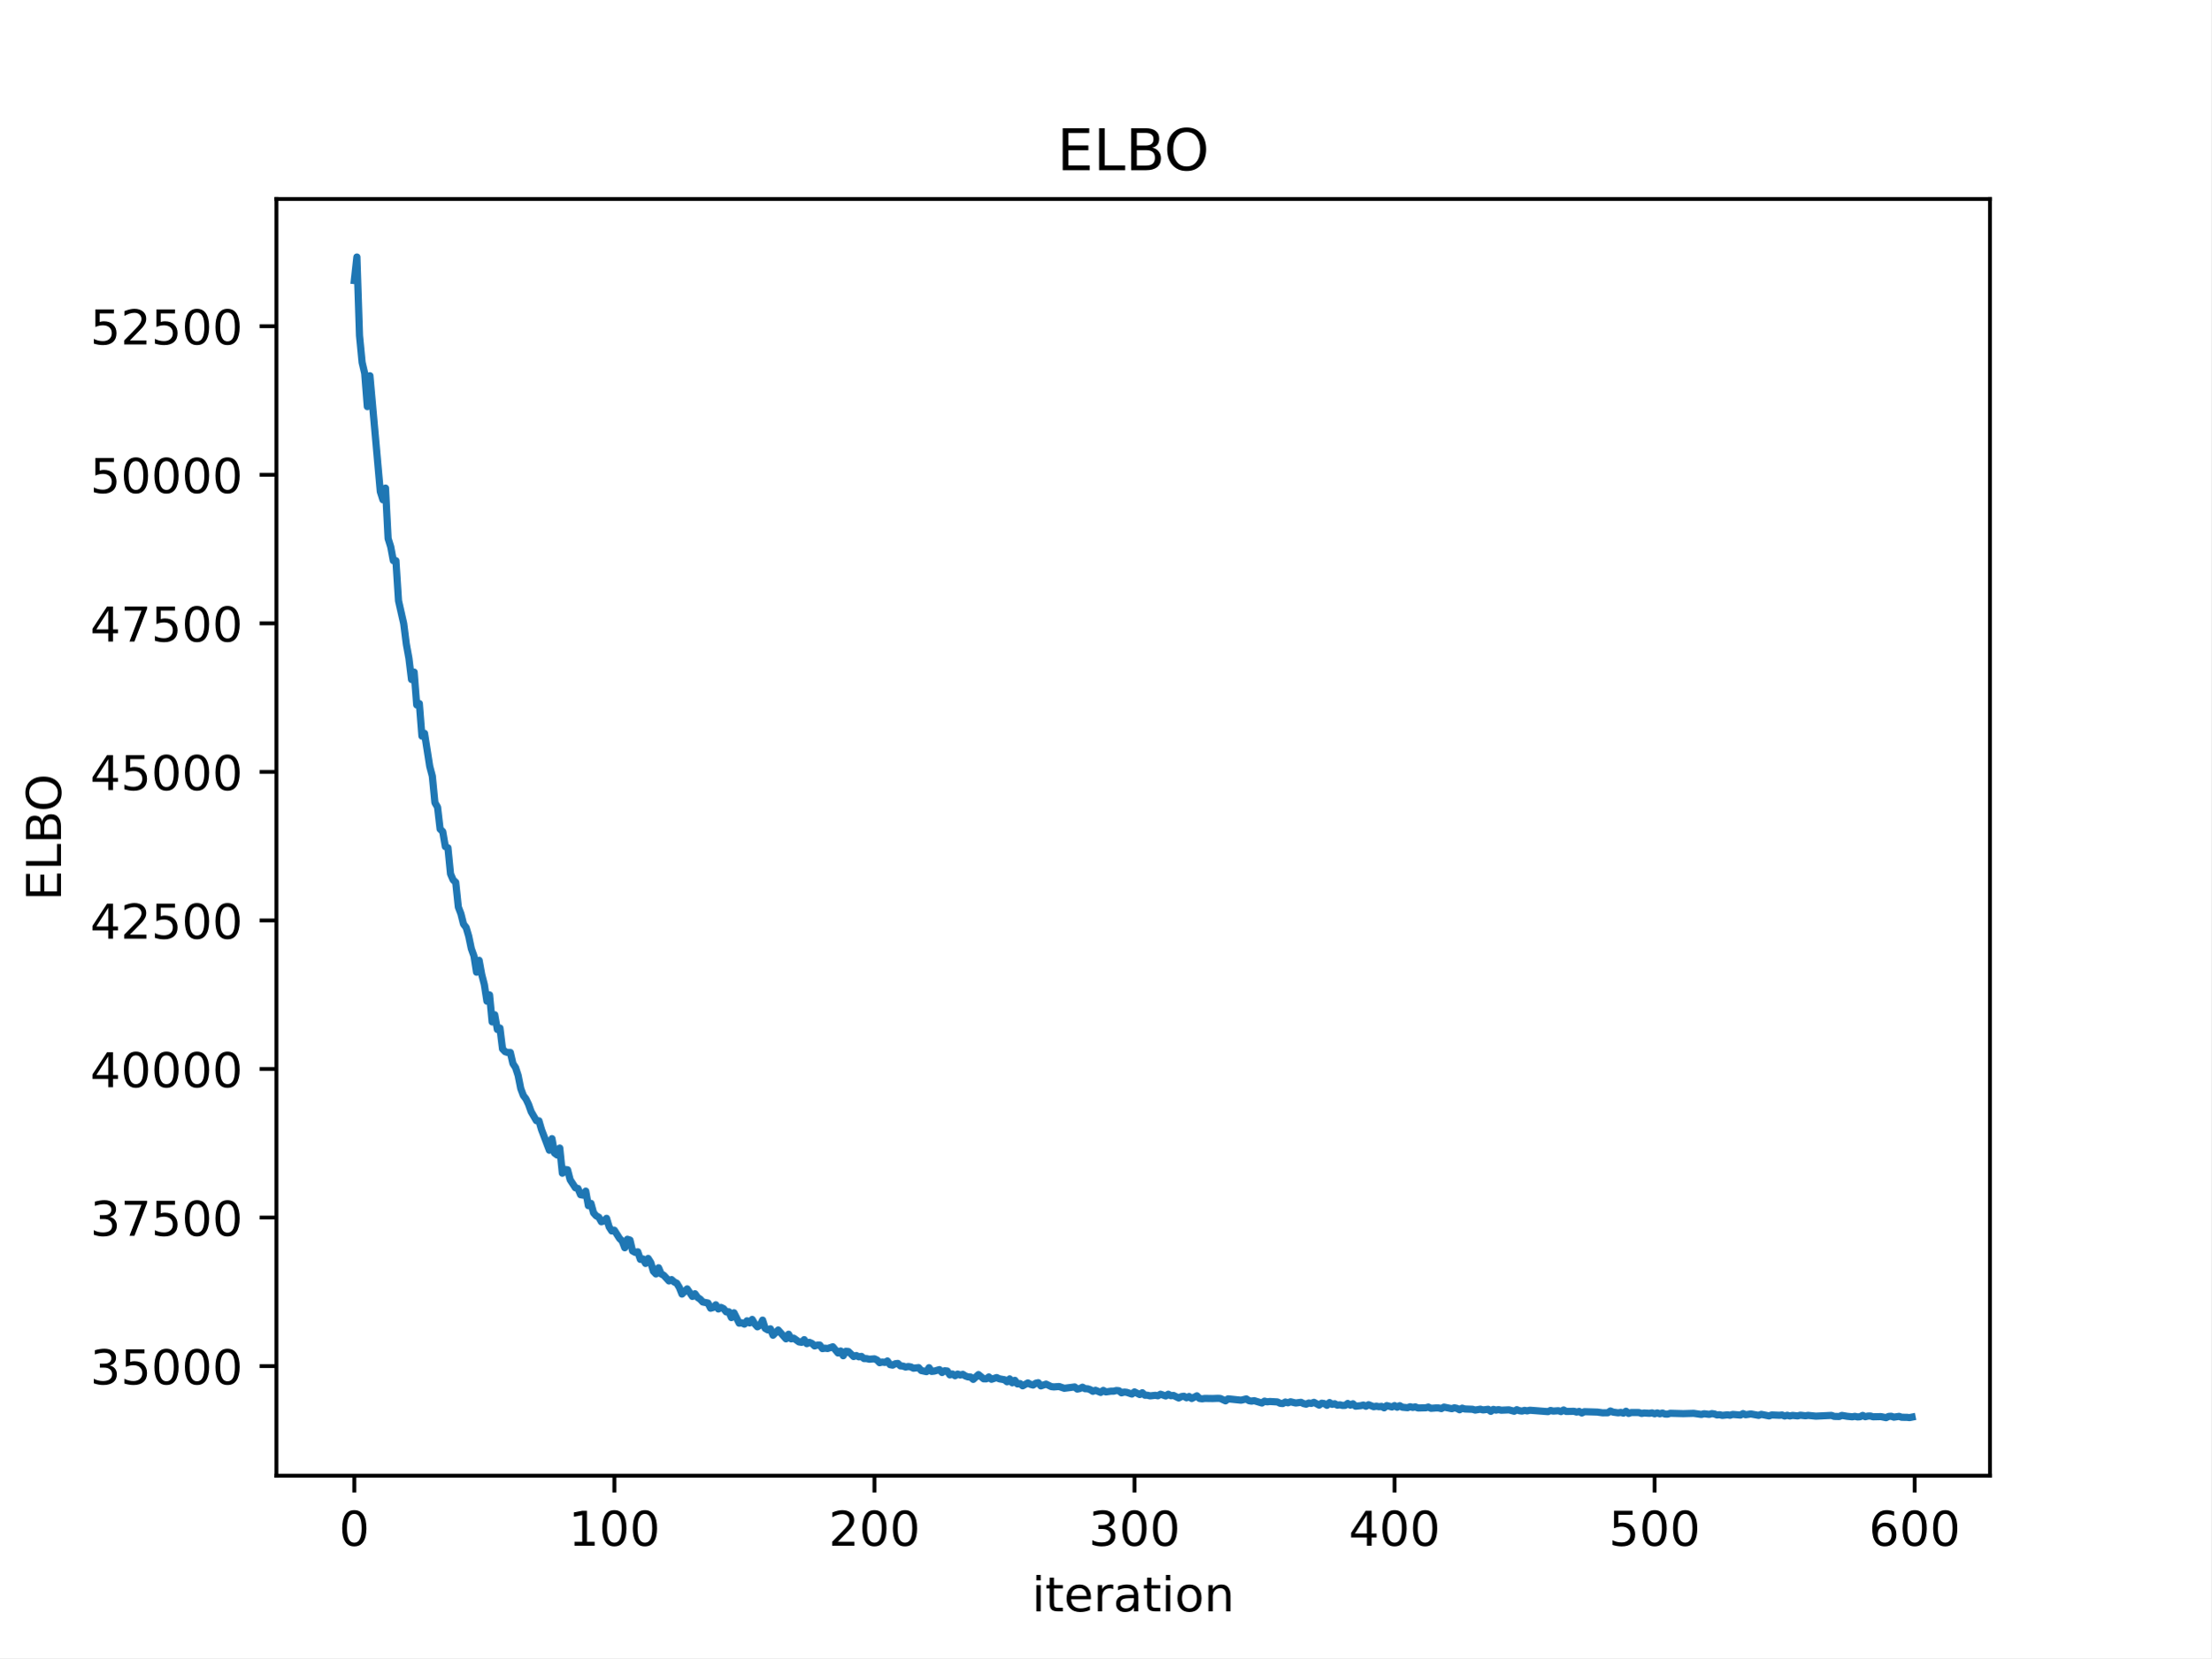
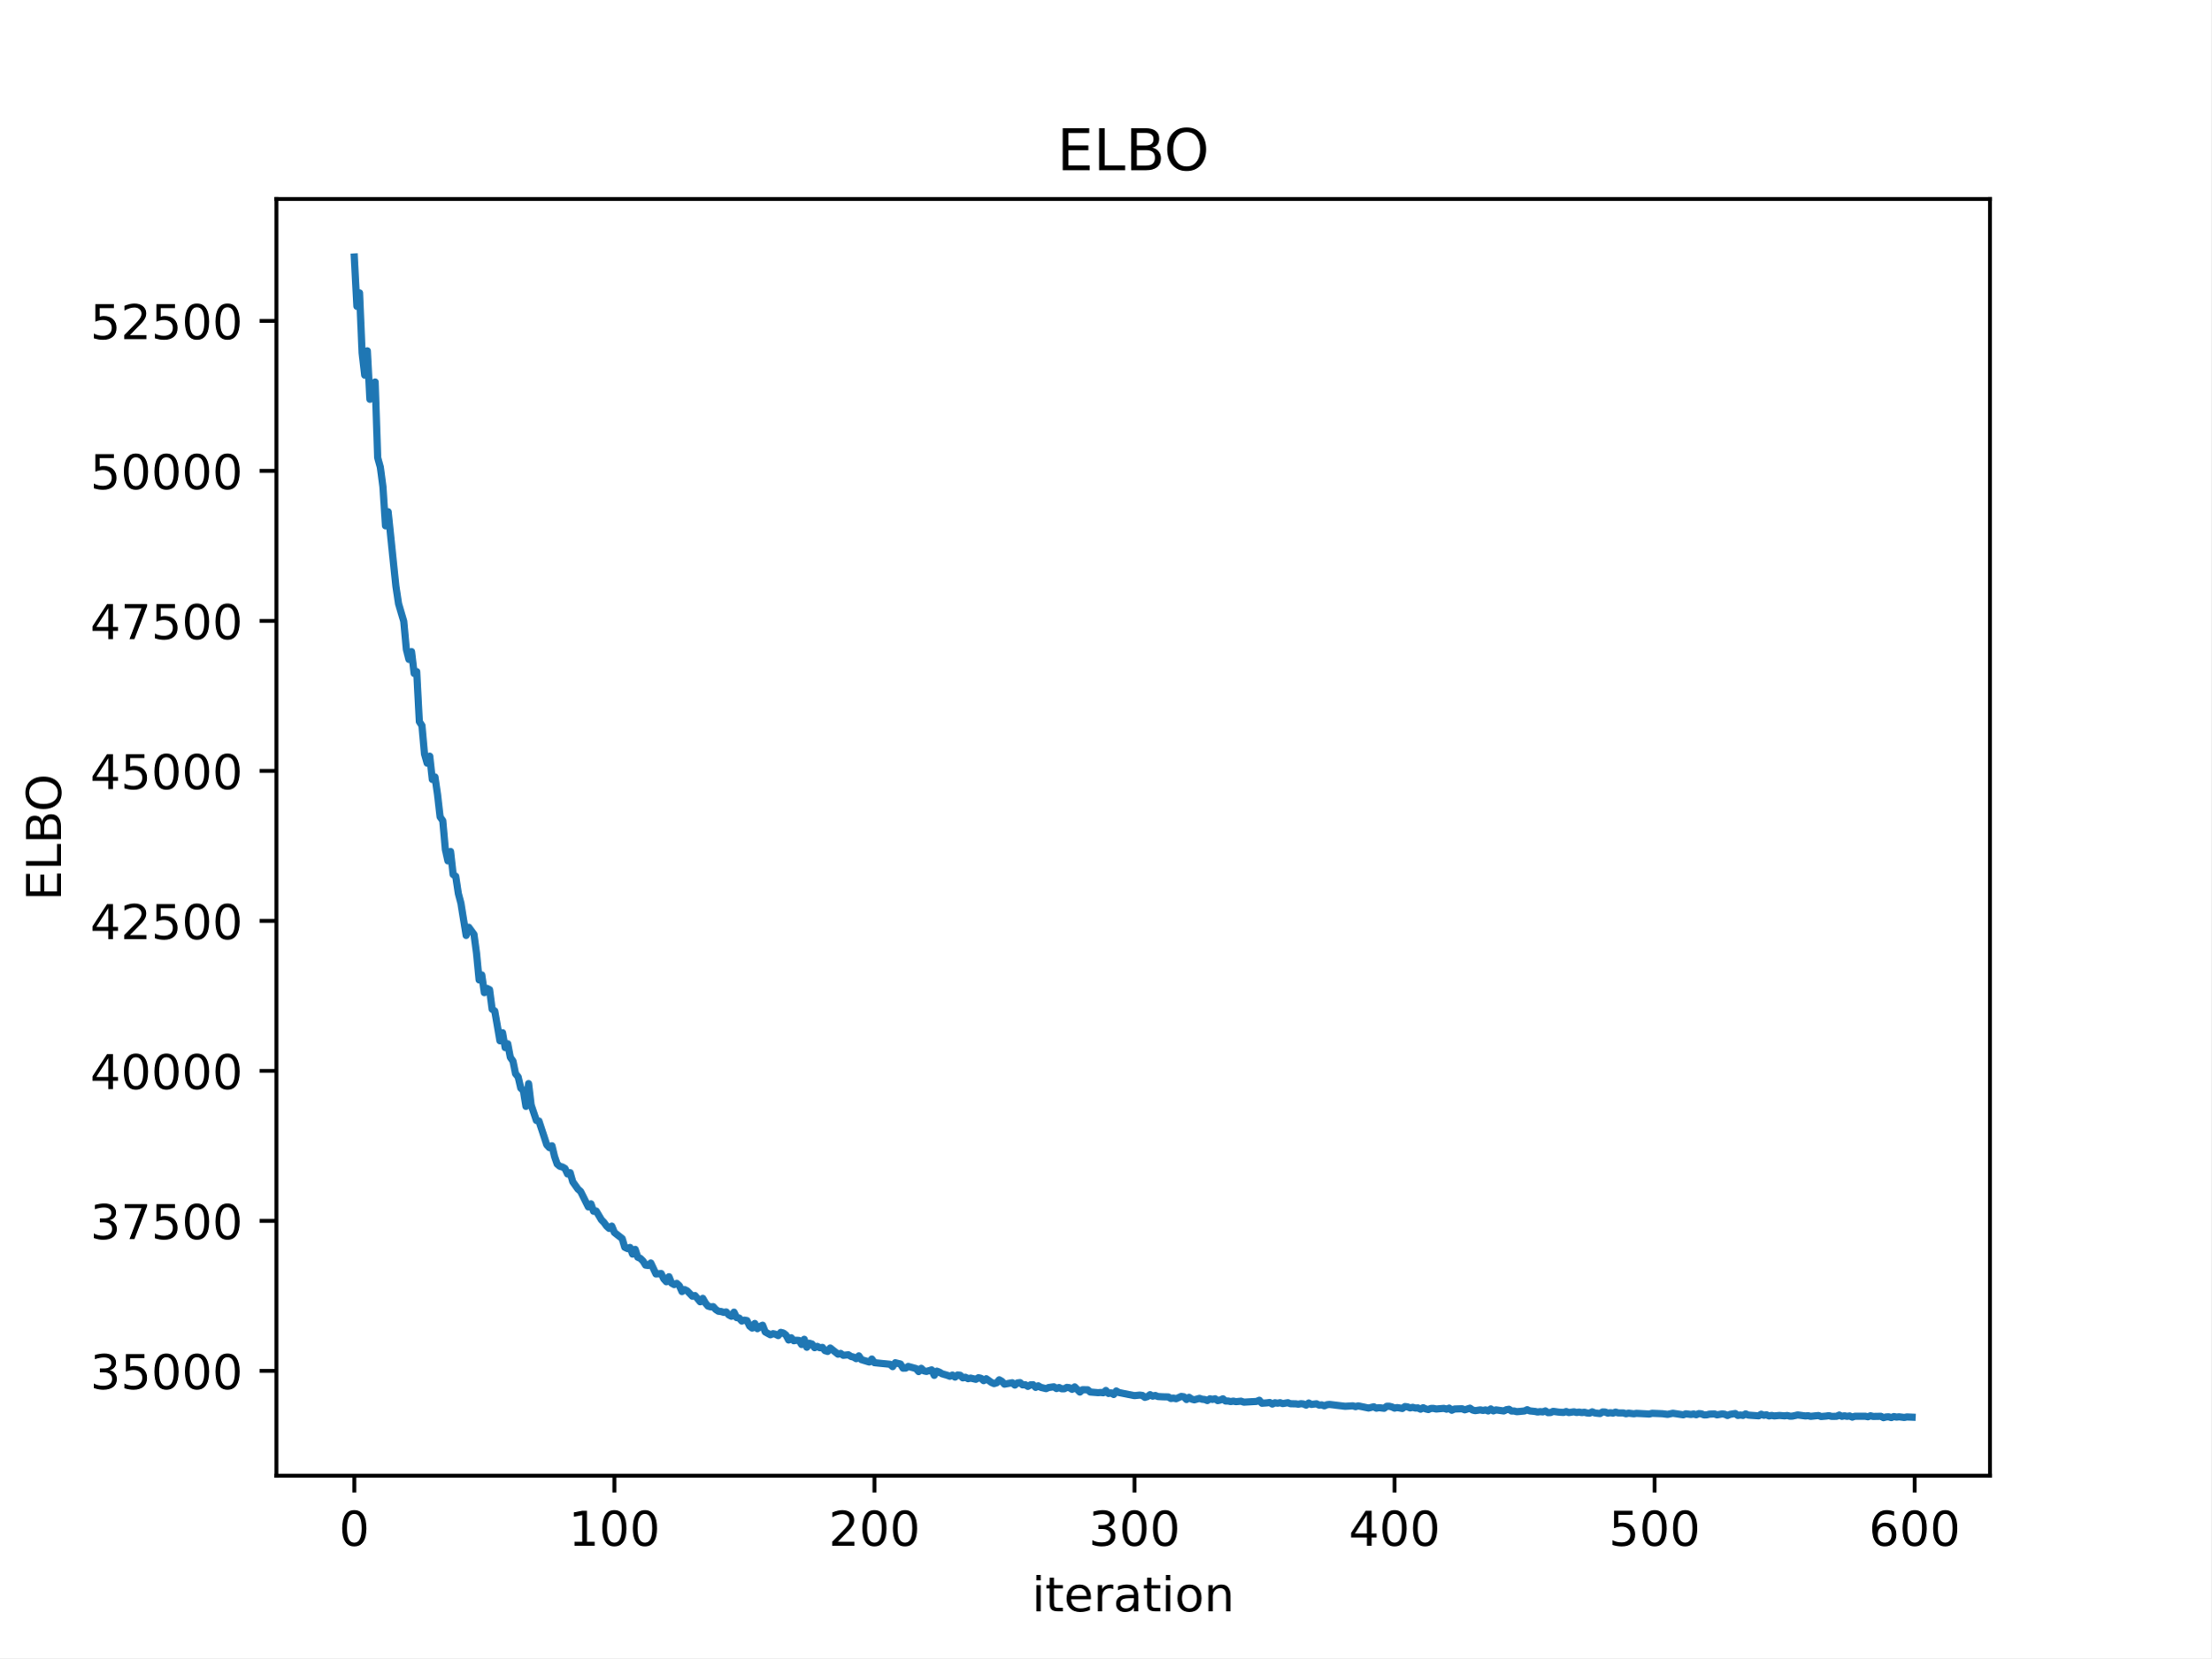
<svg xmlns="http://www.w3.org/2000/svg" xmlns:xlink="http://www.w3.org/1999/xlink" width="460.8pt" height="345.6pt" viewBox="0 0 460.8 345.6" version="1.1">
  <defs>
    <style type="text/css">*{stroke-linejoin: round; stroke-linecap: butt}</style>
  </defs>
  <g id="figure_1">
    <g id="patch_1">
      <path d="M 0 345.6  L 460.8 345.6  L 460.8 0  L 0 0  z " style="fill: #ffffff" />
    </g>
    <g id="axes_1">
      <g id="patch_2">
        <path d="M 57.6 307.584  L 414.72 307.584  L 414.72 41.472  L 57.6 41.472  z " style="fill: #ffffff" />
      </g>
      <g id="matplotlib.axis_1">
        <g id="xtick_1">
          <g id="line2d_1">
            <defs>
-               <path id="me7c5c4a282" d="M 0 0  L 0 3.5  " style="stroke: #000000; stroke-width: 0.8" />
+               <path id="m3fbd0f9154" d="M 0 0  L 0 3.5  " style="stroke: #000000; stroke-width: 0.8" />
            </defs>
            <g>
-               <use xlink:href="#me7c5c4a282" x="73.833" y="307.584" style="stroke: #000000; stroke-width: 0.8" />
+               <use xlink:href="#m3fbd0f9154" x="73.833" y="307.584" style="stroke: #000000; stroke-width: 0.8" />
            </g>
          </g>
          <g id="text_1">
            <g transform="translate(70.65148 322.1824) scale(0.1 -0.1)">
              <defs>
                <path id="DejaVuSans-30" d="M 2034 4250  Q 1547 4250 1301 3770  Q 1056 3291 1056 2328  Q 1056 1369 1301 889  Q 1547 409 2034 409  Q 2525 409 2770 889  Q 3016 1369 3016 2328  Q 3016 3291 2770 3770  Q 2525 4250 2034 4250  z M 2034 4750  Q 2819 4750 3233 4129  Q 3647 3509 3647 2328  Q 3647 1150 3233 529  Q 2819 -91 2034 -91  Q 1250 -91 836 529  Q 422 1150 422 2328  Q 422 3509 836 4129  Q 1250 4750 2034 4750  z " transform="scale(0.015625)" />
              </defs>
              <use xlink:href="#DejaVuSans-30" />
            </g>
          </g>
        </g>
        <g id="xtick_2">
          <g id="line2d_2">
            <g>
-               <use xlink:href="#me7c5c4a282" x="128.032" y="307.584" style="stroke: #000000; stroke-width: 0.8" />
+               <use xlink:href="#m3fbd0f9154" x="128.032" y="307.584" style="stroke: #000000; stroke-width: 0.8" />
            </g>
          </g>
          <g id="text_2">
            <g transform="translate(118.4884 322.1824) scale(0.1 -0.1)">
              <defs>
                <path id="DejaVuSans-31" d="M 794 531  L 1825 531  L 1825 4091  L 703 3866  L 703 4441  L 1819 4666  L 2450 4666  L 2450 531  L 3481 531  L 3481 0  L 794 0  L 794 531  z " transform="scale(0.015625)" />
              </defs>
              <use xlink:href="#DejaVuSans-31" />
              <use xlink:href="#DejaVuSans-30" transform="translate(63.62305 0)" />
              <use xlink:href="#DejaVuSans-30" transform="translate(127.2461 0)" />
            </g>
          </g>
        </g>
        <g id="xtick_3">
          <g id="line2d_3">
            <g>
-               <use xlink:href="#me7c5c4a282" x="182.232" y="307.584" style="stroke: #000000; stroke-width: 0.8" />
+               <use xlink:href="#m3fbd0f9154" x="182.232" y="307.584" style="stroke: #000000; stroke-width: 0.8" />
            </g>
          </g>
          <g id="text_3">
            <g transform="translate(172.6878 322.1824) scale(0.1 -0.1)">
              <defs>
                <path id="DejaVuSans-32" d="M 1228 531  L 3431 531  L 3431 0  L 469 0  L 469 531  Q 828 903 1448 1529  Q 2069 2156 2228 2338  Q 2531 2678 2651 2914  Q 2772 3150 2772 3378  Q 2772 3750 2511 3984  Q 2250 4219 1831 4219  Q 1534 4219 1204 4116  Q 875 4013 500 3803  L 500 4441  Q 881 4594 1212 4672  Q 1544 4750 1819 4750  Q 2544 4750 2975 4387  Q 3406 4025 3406 3419  Q 3406 3131 3298 2873  Q 3191 2616 2906 2266  Q 2828 2175 2409 1742  Q 1991 1309 1228 531  z " transform="scale(0.015625)" />
              </defs>
              <use xlink:href="#DejaVuSans-32" />
              <use xlink:href="#DejaVuSans-30" transform="translate(63.62305 0)" />
              <use xlink:href="#DejaVuSans-30" transform="translate(127.2461 0)" />
            </g>
          </g>
        </g>
        <g id="xtick_4">
          <g id="line2d_4">
            <g>
-               <use xlink:href="#me7c5c4a282" x="236.431" y="307.584" style="stroke: #000000; stroke-width: 0.8" />
+               <use xlink:href="#m3fbd0f9154" x="236.431" y="307.584" style="stroke: #000000; stroke-width: 0.8" />
            </g>
          </g>
          <g id="text_4">
            <g transform="translate(226.8872 322.1824) scale(0.1 -0.1)">
              <defs>
                <path id="DejaVuSans-33" d="M 2597 2516  Q 3050 2419 3304 2112  Q 3559 1806 3559 1356  Q 3559 666 3084 287  Q 2609 -91 1734 -91  Q 1441 -91 1130 -33  Q 819 25 488 141  L 488 750  Q 750 597 1062 519  Q 1375 441 1716 441  Q 2309 441 2620 675  Q 2931 909 2931 1356  Q 2931 1769 2642 2001  Q 2353 2234 1838 2234  L 1294 2234  L 1294 2753  L 1863 2753  Q 2328 2753 2575 2939  Q 2822 3125 2822 3475  Q 2822 3834 2567 4026  Q 2313 4219 1838 4219  Q 1578 4219 1281 4162  Q 984 4106 628 3988  L 628 4550  Q 988 4650 1302 4700  Q 1616 4750 1894 4750  Q 2613 4750 3031 4423  Q 3450 4097 3450 3541  Q 3450 3153 3228 2886  Q 3006 2619 2597 2516  z " transform="scale(0.015625)" />
              </defs>
              <use xlink:href="#DejaVuSans-33" />
              <use xlink:href="#DejaVuSans-30" transform="translate(63.62305 0)" />
              <use xlink:href="#DejaVuSans-30" transform="translate(127.2461 0)" />
            </g>
          </g>
        </g>
        <g id="xtick_5">
          <g id="line2d_5">
            <g>
-               <use xlink:href="#me7c5c4a282" x="290.63" y="307.584" style="stroke: #000000; stroke-width: 0.8" />
+               <use xlink:href="#m3fbd0f9154" x="290.63" y="307.584" style="stroke: #000000; stroke-width: 0.8" />
            </g>
          </g>
          <g id="text_5">
            <g transform="translate(281.0867 322.1824) scale(0.1 -0.1)">
              <defs>
                <path id="DejaVuSans-34" d="M 2419 4116  L 825 1625  L 2419 1625  L 2419 4116  z M 2253 4666  L 3047 4666  L 3047 1625  L 3713 1625  L 3713 1100  L 3047 1100  L 3047 0  L 2419 0  L 2419 1100  L 313 1100  L 313 1709  L 2253 4666  z " transform="scale(0.015625)" />
              </defs>
              <use xlink:href="#DejaVuSans-34" />
              <use xlink:href="#DejaVuSans-30" transform="translate(63.62305 0)" />
              <use xlink:href="#DejaVuSans-30" transform="translate(127.2461 0)" />
            </g>
          </g>
        </g>
        <g id="xtick_6">
          <g id="line2d_6">
            <g>
-               <use xlink:href="#me7c5c4a282" x="344.83" y="307.584" style="stroke: #000000; stroke-width: 0.8" />
+               <use xlink:href="#m3fbd0f9154" x="344.83" y="307.584" style="stroke: #000000; stroke-width: 0.8" />
            </g>
          </g>
          <g id="text_6">
            <g transform="translate(335.2861 322.1824) scale(0.1 -0.1)">
              <defs>
                <path id="DejaVuSans-35" d="M 691 4666  L 3169 4666  L 3169 4134  L 1269 4134  L 1269 2991  Q 1406 3038 1543 3061  Q 1681 3084 1819 3084  Q 2600 3084 3056 2656  Q 3513 2228 3513 1497  Q 3513 744 3044 326  Q 2575 -91 1722 -91  Q 1428 -91 1123 -41  Q 819 9 494 109  L 494 744  Q 775 591 1075 516  Q 1375 441 1709 441  Q 2250 441 2565 725  Q 2881 1009 2881 1497  Q 2881 1984 2565 2268  Q 2250 2553 1709 2553  Q 1456 2553 1204 2497  Q 953 2441 691 2322  L 691 4666  z " transform="scale(0.015625)" />
              </defs>
              <use xlink:href="#DejaVuSans-35" />
              <use xlink:href="#DejaVuSans-30" transform="translate(63.62305 0)" />
              <use xlink:href="#DejaVuSans-30" transform="translate(127.2461 0)" />
            </g>
          </g>
        </g>
        <g id="xtick_7">
          <g id="line2d_7">
            <g>
-               <use xlink:href="#me7c5c4a282" x="399.029" y="307.584" style="stroke: #000000; stroke-width: 0.8" />
+               <use xlink:href="#m3fbd0f9154" x="399.029" y="307.584" style="stroke: #000000; stroke-width: 0.8" />
            </g>
          </g>
          <g id="text_7">
            <g transform="translate(389.4855 322.1824) scale(0.1 -0.1)">
              <defs>
                <path id="DejaVuSans-36" d="M 2113 2584  Q 1688 2584 1439 2293  Q 1191 2003 1191 1497  Q 1191 994 1439 701  Q 1688 409 2113 409  Q 2538 409 2786 701  Q 3034 994 3034 1497  Q 3034 2003 2786 2293  Q 2538 2584 2113 2584  z M 3366 4563  L 3366 3988  Q 3128 4100 2886 4159  Q 2644 4219 2406 4219  Q 1781 4219 1451 3797  Q 1122 3375 1075 2522  Q 1259 2794 1537 2939  Q 1816 3084 2150 3084  Q 2853 3084 3261 2657  Q 3669 2231 3669 1497  Q 3669 778 3244 343  Q 2819 -91 2113 -91  Q 1303 -91 875 529  Q 447 1150 447 2328  Q 447 3434 972 4092  Q 1497 4750 2381 4750  Q 2619 4750 2861 4703  Q 3103 4656 3366 4563  z " transform="scale(0.015625)" />
              </defs>
              <use xlink:href="#DejaVuSans-36" />
              <use xlink:href="#DejaVuSans-30" transform="translate(63.62305 0)" />
              <use xlink:href="#DejaVuSans-30" transform="translate(127.2461 0)" />
            </g>
          </g>
        </g>
        <g id="text_8">
          <g transform="translate(215.0373 335.8606) scale(0.1 -0.1)">
            <defs>
              <path id="DejaVuSans-69" d="M 603 3500  L 1178 3500  L 1178 0  L 603 0  L 603 3500  z M 603 4863  L 1178 4863  L 1178 4134  L 603 4134  L 603 4863  z " transform="scale(0.015625)" />
              <path id="DejaVuSans-74" d="M 1172 4494  L 1172 3500  L 2356 3500  L 2356 3053  L 1172 3053  L 1172 1153  Q 1172 725 1289 603  Q 1406 481 1766 481  L 2356 481  L 2356 0  L 1766 0  Q 1100 0 847 248  Q 594 497 594 1153  L 594 3053  L 172 3053  L 172 3500  L 594 3500  L 594 4494  L 1172 4494  z " transform="scale(0.015625)" />
              <path id="DejaVuSans-65" d="M 3597 1894  L 3597 1613  L 953 1613  Q 991 1019 1311 708  Q 1631 397 2203 397  Q 2534 397 2845 478  Q 3156 559 3463 722  L 3463 178  Q 3153 47 2828 -22  Q 2503 -91 2169 -91  Q 1331 -91 842 396  Q 353 884 353 1716  Q 353 2575 817 3079  Q 1281 3584 2069 3584  Q 2775 3584 3186 3129  Q 3597 2675 3597 1894  z M 3022 2063  Q 3016 2534 2758 2815  Q 2500 3097 2075 3097  Q 1594 3097 1305 2825  Q 1016 2553 972 2059  L 3022 2063  z " transform="scale(0.015625)" />
              <path id="DejaVuSans-72" d="M 2631 2963  Q 2534 3019 2420 3045  Q 2306 3072 2169 3072  Q 1681 3072 1420 2755  Q 1159 2438 1159 1844  L 1159 0  L 581 0  L 581 3500  L 1159 3500  L 1159 2956  Q 1341 3275 1631 3429  Q 1922 3584 2338 3584  Q 2397 3584 2469 3576  Q 2541 3569 2628 3553  L 2631 2963  z " transform="scale(0.015625)" />
              <path id="DejaVuSans-61" d="M 2194 1759  Q 1497 1759 1228 1600  Q 959 1441 959 1056  Q 959 750 1161 570  Q 1363 391 1709 391  Q 2188 391 2477 730  Q 2766 1069 2766 1631  L 2766 1759  L 2194 1759  z M 3341 1997  L 3341 0  L 2766 0  L 2766 531  Q 2569 213 2275 61  Q 1981 -91 1556 -91  Q 1019 -91 701 211  Q 384 513 384 1019  Q 384 1609 779 1909  Q 1175 2209 1959 2209  L 2766 2209  L 2766 2266  Q 2766 2663 2505 2880  Q 2244 3097 1772 3097  Q 1472 3097 1187 3025  Q 903 2953 641 2809  L 641 3341  Q 956 3463 1253 3523  Q 1550 3584 1831 3584  Q 2591 3584 2966 3190  Q 3341 2797 3341 1997  z " transform="scale(0.015625)" />
              <path id="DejaVuSans-6f" d="M 1959 3097  Q 1497 3097 1228 2736  Q 959 2375 959 1747  Q 959 1119 1226 758  Q 1494 397 1959 397  Q 2419 397 2687 759  Q 2956 1122 2956 1747  Q 2956 2369 2687 2733  Q 2419 3097 1959 3097  z M 1959 3584  Q 2709 3584 3137 3096  Q 3566 2609 3566 1747  Q 3566 888 3137 398  Q 2709 -91 1959 -91  Q 1206 -91 779 398  Q 353 888 353 1747  Q 353 2609 779 3096  Q 1206 3584 1959 3584  z " transform="scale(0.015625)" />
              <path id="DejaVuSans-6e" d="M 3513 2113  L 3513 0  L 2938 0  L 2938 2094  Q 2938 2591 2744 2837  Q 2550 3084 2163 3084  Q 1697 3084 1428 2787  Q 1159 2491 1159 1978  L 1159 0  L 581 0  L 581 3500  L 1159 3500  L 1159 2956  Q 1366 3272 1645 3428  Q 1925 3584 2291 3584  Q 2894 3584 3203 3211  Q 3513 2838 3513 2113  z " transform="scale(0.015625)" />
            </defs>
            <use xlink:href="#DejaVuSans-69" />
            <use xlink:href="#DejaVuSans-74" transform="translate(27.7832 0)" />
            <use xlink:href="#DejaVuSans-65" transform="translate(66.99219 0)" />
            <use xlink:href="#DejaVuSans-72" transform="translate(128.5156 0)" />
            <use xlink:href="#DejaVuSans-61" transform="translate(169.6289 0)" />
            <use xlink:href="#DejaVuSans-74" transform="translate(230.9082 0)" />
            <use xlink:href="#DejaVuSans-69" transform="translate(270.1172 0)" />
            <use xlink:href="#DejaVuSans-6f" transform="translate(297.9004 0)" />
            <use xlink:href="#DejaVuSans-6e" transform="translate(359.082 0)" />
          </g>
        </g>
      </g>
      <g id="matplotlib.axis_2">
        <g id="ytick_1">
          <g id="line2d_8">
            <defs>
-               <path id="m72bf619b6d" d="M 0 0  L -3.5 0  " style="stroke: #000000; stroke-width: 0.8" />
+               <path id="m3cdd14361b" d="M 0 0  L -3.5 0  " style="stroke: #000000; stroke-width: 0.8" />
            </defs>
            <g>
-               <use xlink:href="#m72bf619b6d" x="57.6" y="284.745" style="stroke: #000000; stroke-width: 0.8" />
+               <use xlink:href="#m3cdd14361b" x="57.6" y="285.736" style="stroke: #000000; stroke-width: 0.8" />
            </g>
          </g>
          <g id="text_9">
-             <g transform="translate(18.7875 288.5444) scale(0.1 -0.1)">
+             <g transform="translate(18.7875 289.5356) scale(0.1 -0.1)">
              <use xlink:href="#DejaVuSans-33" />
              <use xlink:href="#DejaVuSans-35" transform="translate(63.62305 0)" />
              <use xlink:href="#DejaVuSans-30" transform="translate(127.2461 0)" />
              <use xlink:href="#DejaVuSans-30" transform="translate(190.8691 0)" />
              <use xlink:href="#DejaVuSans-30" transform="translate(254.4922 0)" />
            </g>
          </g>
        </g>
        <g id="ytick_2">
          <g id="line2d_9">
            <g>
-               <use xlink:href="#m72bf619b6d" x="57.6" y="253.779" style="stroke: #000000; stroke-width: 0.8" />
+               <use xlink:href="#m3cdd14361b" x="57.6" y="254.471" style="stroke: #000000; stroke-width: 0.8" />
            </g>
          </g>
          <g id="text_10">
-             <g transform="translate(18.7875 257.5783) scale(0.1 -0.1)">
+             <g transform="translate(18.7875 258.27) scale(0.1 -0.1)">
              <defs>
                <path id="DejaVuSans-37" d="M 525 4666  L 3525 4666  L 3525 4397  L 1831 0  L 1172 0  L 2766 4134  L 525 4134  L 525 4666  z " transform="scale(0.015625)" />
              </defs>
              <use xlink:href="#DejaVuSans-33" />
              <use xlink:href="#DejaVuSans-37" transform="translate(63.62305 0)" />
              <use xlink:href="#DejaVuSans-35" transform="translate(127.2461 0)" />
              <use xlink:href="#DejaVuSans-30" transform="translate(190.8691 0)" />
              <use xlink:href="#DejaVuSans-30" transform="translate(254.4922 0)" />
            </g>
          </g>
        </g>
        <g id="ytick_3">
          <g id="line2d_10">
            <g>
-               <use xlink:href="#m72bf619b6d" x="57.6" y="222.813" style="stroke: #000000; stroke-width: 0.8" />
+               <use xlink:href="#m3cdd14361b" x="57.6" y="223.205" style="stroke: #000000; stroke-width: 0.8" />
            </g>
          </g>
          <g id="text_11">
-             <g transform="translate(18.7875 226.6122) scale(0.1 -0.1)">
+             <g transform="translate(18.7875 227.0044) scale(0.1 -0.1)">
              <use xlink:href="#DejaVuSans-34" />
              <use xlink:href="#DejaVuSans-30" transform="translate(63.62305 0)" />
              <use xlink:href="#DejaVuSans-30" transform="translate(127.2461 0)" />
              <use xlink:href="#DejaVuSans-30" transform="translate(190.8691 0)" />
              <use xlink:href="#DejaVuSans-30" transform="translate(254.4922 0)" />
            </g>
          </g>
        </g>
        <g id="ytick_4">
          <g id="line2d_11">
            <g>
-               <use xlink:href="#m72bf619b6d" x="57.6" y="191.847" style="stroke: #000000; stroke-width: 0.8" />
+               <use xlink:href="#m3cdd14361b" x="57.6" y="191.94" style="stroke: #000000; stroke-width: 0.8" />
            </g>
          </g>
          <g id="text_12">
-             <g transform="translate(18.7875 195.6462) scale(0.1 -0.1)">
+             <g transform="translate(18.7875 195.7387) scale(0.1 -0.1)">
              <use xlink:href="#DejaVuSans-34" />
              <use xlink:href="#DejaVuSans-32" transform="translate(63.62305 0)" />
              <use xlink:href="#DejaVuSans-35" transform="translate(127.2461 0)" />
              <use xlink:href="#DejaVuSans-30" transform="translate(190.8691 0)" />
              <use xlink:href="#DejaVuSans-30" transform="translate(254.4922 0)" />
            </g>
          </g>
        </g>
        <g id="ytick_5">
          <g id="line2d_12">
            <g>
-               <use xlink:href="#m72bf619b6d" x="57.6" y="160.881" style="stroke: #000000; stroke-width: 0.8" />
+               <use xlink:href="#m3cdd14361b" x="57.6" y="160.674" style="stroke: #000000; stroke-width: 0.8" />
            </g>
          </g>
          <g id="text_13">
-             <g transform="translate(18.7875 164.6801) scale(0.1 -0.1)">
+             <g transform="translate(18.7875 164.4731) scale(0.1 -0.1)">
              <use xlink:href="#DejaVuSans-34" />
              <use xlink:href="#DejaVuSans-35" transform="translate(63.62305 0)" />
              <use xlink:href="#DejaVuSans-30" transform="translate(127.2461 0)" />
              <use xlink:href="#DejaVuSans-30" transform="translate(190.8691 0)" />
              <use xlink:href="#DejaVuSans-30" transform="translate(254.4922 0)" />
            </g>
          </g>
        </g>
        <g id="ytick_6">
          <g id="line2d_13">
            <g>
-               <use xlink:href="#m72bf619b6d" x="57.6" y="129.915" style="stroke: #000000; stroke-width: 0.8" />
+               <use xlink:href="#m3cdd14361b" x="57.6" y="129.408" style="stroke: #000000; stroke-width: 0.8" />
            </g>
          </g>
          <g id="text_14">
-             <g transform="translate(18.7875 133.714) scale(0.1 -0.1)">
+             <g transform="translate(18.7875 133.2075) scale(0.1 -0.1)">
              <use xlink:href="#DejaVuSans-34" />
              <use xlink:href="#DejaVuSans-37" transform="translate(63.62305 0)" />
              <use xlink:href="#DejaVuSans-35" transform="translate(127.2461 0)" />
              <use xlink:href="#DejaVuSans-30" transform="translate(190.8691 0)" />
              <use xlink:href="#DejaVuSans-30" transform="translate(254.4922 0)" />
            </g>
          </g>
        </g>
        <g id="ytick_7">
          <g id="line2d_14">
            <g>
-               <use xlink:href="#m72bf619b6d" x="57.6" y="98.949" style="stroke: #000000; stroke-width: 0.8" />
+               <use xlink:href="#m3cdd14361b" x="57.6" y="98.143" style="stroke: #000000; stroke-width: 0.8" />
            </g>
          </g>
          <g id="text_15">
-             <g transform="translate(18.7875 102.748) scale(0.1 -0.1)">
+             <g transform="translate(18.7875 101.9419) scale(0.1 -0.1)">
              <use xlink:href="#DejaVuSans-35" />
              <use xlink:href="#DejaVuSans-30" transform="translate(63.62305 0)" />
              <use xlink:href="#DejaVuSans-30" transform="translate(127.2461 0)" />
              <use xlink:href="#DejaVuSans-30" transform="translate(190.8691 0)" />
              <use xlink:href="#DejaVuSans-30" transform="translate(254.4922 0)" />
            </g>
          </g>
        </g>
        <g id="ytick_8">
          <g id="line2d_15">
            <g>
-               <use xlink:href="#m72bf619b6d" x="57.6" y="67.983" style="stroke: #000000; stroke-width: 0.8" />
+               <use xlink:href="#m3cdd14361b" x="57.6" y="66.877" style="stroke: #000000; stroke-width: 0.8" />
            </g>
          </g>
          <g id="text_16">
-             <g transform="translate(18.7875 71.78192) scale(0.1 -0.1)">
+             <g transform="translate(18.7875 70.6763) scale(0.1 -0.1)">
              <use xlink:href="#DejaVuSans-35" />
              <use xlink:href="#DejaVuSans-32" transform="translate(63.62305 0)" />
              <use xlink:href="#DejaVuSans-35" transform="translate(127.2461 0)" />
              <use xlink:href="#DejaVuSans-30" transform="translate(190.8691 0)" />
              <use xlink:href="#DejaVuSans-30" transform="translate(254.4922 0)" />
            </g>
          </g>
        </g>
        <g id="text_17">
          <g transform="translate(12.70781 187.7522) rotate(-90) scale(0.1 -0.1)">
            <defs>
              <path id="DejaVuSans-45" d="M 628 4666  L 3578 4666  L 3578 4134  L 1259 4134  L 1259 2753  L 3481 2753  L 3481 2222  L 1259 2222  L 1259 531  L 3634 531  L 3634 0  L 628 0  L 628 4666  z " transform="scale(0.015625)" />
              <path id="DejaVuSans-4c" d="M 628 4666  L 1259 4666  L 1259 531  L 3531 531  L 3531 0  L 628 0  L 628 4666  z " transform="scale(0.015625)" />
              <path id="DejaVuSans-42" d="M 1259 2228  L 1259 519  L 2272 519  Q 2781 519 3026 730  Q 3272 941 3272 1375  Q 3272 1813 3026 2020  Q 2781 2228 2272 2228  L 1259 2228  z M 1259 4147  L 1259 2741  L 2194 2741  Q 2656 2741 2882 2914  Q 3109 3088 3109 3444  Q 3109 3797 2882 3972  Q 2656 4147 2194 4147  L 1259 4147  z M 628 4666  L 2241 4666  Q 2963 4666 3353 4366  Q 3744 4066 3744 3513  Q 3744 3084 3544 2831  Q 3344 2578 2956 2516  Q 3422 2416 3680 2098  Q 3938 1781 3938 1306  Q 3938 681 3513 340  Q 3088 0 2303 0  L 628 0  L 628 4666  z " transform="scale(0.015625)" />
              <path id="DejaVuSans-4f" d="M 2522 4238  Q 1834 4238 1429 3725  Q 1025 3213 1025 2328  Q 1025 1447 1429 934  Q 1834 422 2522 422  Q 3209 422 3611 934  Q 4013 1447 4013 2328  Q 4013 3213 3611 3725  Q 3209 4238 2522 4238  z M 2522 4750  Q 3503 4750 4090 4092  Q 4678 3434 4678 2328  Q 4678 1225 4090 567  Q 3503 -91 2522 -91  Q 1538 -91 948 565  Q 359 1222 359 2328  Q 359 3434 948 4092  Q 1538 4750 2522 4750  z " transform="scale(0.015625)" />
            </defs>
            <use xlink:href="#DejaVuSans-45" />
            <use xlink:href="#DejaVuSans-4c" transform="translate(63.18359 0)" />
            <use xlink:href="#DejaVuSans-42" transform="translate(118.8965 0)" />
            <use xlink:href="#DejaVuSans-4f" transform="translate(185.75 0)" />
          </g>
        </g>
      </g>
      <g id="line2d_16">
-         <path d="M 73.833 58.471  L 74.375 53.568  L 74.917 69.957  L 75.459 75.524  L 76.001 77.821  L 76.543 84.74  L 77.085 78.313  L 79.253 102.462  L 79.795 104.164  L 80.337 101.732  L 80.879 112.239  L 81.421 113.968  L 81.963 116.851  L 82.505 116.861  L 83.047 125.218  L 84.131 129.986  L 84.673 134.254  L 85.215 137.21  L 85.757 141.634  L 86.299 140.082  L 86.841 146.929  L 87.383 146.631  L 87.925 153.423  L 88.467 152.846  L 89.551 159.733  L 90.093 161.772  L 90.635 167.31  L 91.177 168.225  L 91.719 172.805  L 92.261 173.331  L 92.803 176.464  L 93.345 176.702  L 93.887 182.148  L 94.429 183.403  L 94.971 183.909  L 95.512 189.053  L 96.054 190.47  L 96.596 192.617  L 97.138 193.318  L 97.68 195.155  L 98.222 197.732  L 98.764 199.236  L 99.306 202.633  L 99.848 200.165  L 100.39 203.124  L 100.932 205.216  L 101.474 208.677  L 102.016 207.365  L 102.558 212.995  L 103.1 211.508  L 103.642 214.576  L 104.184 214.278  L 104.726 218.64  L 105.268 219.201  L 105.81 219.38  L 106.352 219.372  L 106.894 221.702  L 107.436 222.514  L 107.978 224.164  L 108.52 226.893  L 109.062 228.334  L 109.604 229.051  L 110.146 230.189  L 110.688 231.708  L 111.772 233.579  L 112.314 233.614  L 112.856 235.463  L 114.482 239.746  L 115.024 237.334  L 115.566 240.347  L 116.108 240.747  L 116.65 239.295  L 117.192 244.532  L 117.734 243.749  L 118.276 243.822  L 118.818 245.896  L 119.902 247.569  L 120.444 247.715  L 120.986 249.018  L 121.528 249.113  L 122.07 248.276  L 122.612 251.306  L 123.154 250.824  L 123.696 252.801  L 124.238 253.42  L 124.78 253.701  L 125.322 254.661  L 125.864 254.493  L 126.406 253.937  L 126.948 255.737  L 127.49 256.58  L 128.032 256.428  L 129.116 258.139  L 129.658 258.681  L 130.2 260.074  L 130.742 258.303  L 131.284 258.471  L 131.826 260.743  L 132.368 261.041  L 132.91 260.914  L 133.452 262.502  L 133.994 262.4  L 134.536 263.343  L 135.078 262.303  L 135.62 263.158  L 136.162 264.973  L 136.704 265.54  L 137.246 264.246  L 137.788 265.535  L 138.33 265.819  L 139.414 266.993  L 139.956 266.712  L 140.498 267.209  L 141.04 267.465  L 141.582 268.369  L 142.124 269.73  L 143.208 268.646  L 144.292 270.219  L 144.834 269.661  L 145.376 270.437  L 145.918 270.792  L 146.46 271.378  L 147.544 271.594  L 148.086 272.681  L 148.628 272.53  L 149.17 271.963  L 149.712 272.84  L 150.254 272.51  L 150.796 272.765  L 151.338 273.438  L 151.88 273.413  L 152.422 274.631  L 152.964 273.626  L 154.048 275.801  L 154.59 275.721  L 155.132 275.992  L 155.674 275.301  L 156.216 275.748  L 156.758 275.018  L 157.3 275.951  L 157.842 276.552  L 158.384 276.229  L 158.926 275.157  L 159.468 276.891  L 160.01 277.2  L 160.552 276.966  L 161.094 278.312  L 162.178 277.223  L 163.804 279.061  L 164.346 278.095  L 164.888 279.063  L 165.43 278.927  L 166.514 279.702  L 167.056 279.79  L 167.598 279.226  L 168.14 280.07  L 168.682 279.792  L 169.224 280.027  L 169.766 280.542  L 170.308 280.366  L 170.85 280.36  L 171.392 281.095  L 171.934 281.002  L 172.476 281.075  L 173.56 280.714  L 174.644 282.011  L 175.186 281.585  L 175.728 282.582  L 176.27 281.66  L 176.812 281.705  L 177.896 282.745  L 178.438 282.532  L 178.98 282.807  L 179.522 282.715  L 180.064 283.175  L 180.606 283.181  L 181.148 283.308  L 182.232 283.225  L 182.774 283.471  L 183.316 284.037  L 183.858 283.894  L 184.4 283.976  L 184.942 283.676  L 185.484 284.437  L 186.026 284.544  L 186.568 284.252  L 187.11 284.18  L 187.652 284.698  L 188.194 284.737  L 188.736 284.943  L 189.277 284.831  L 189.819 284.911  L 190.361 285.184  L 191.445 285.059  L 191.987 285.665  L 193.071 285.901  L 193.613 285.078  L 194.155 285.845  L 194.697 285.786  L 195.781 285.475  L 196.323 286.078  L 196.865 285.711  L 197.407 285.764  L 197.949 286.576  L 198.491 286.377  L 199.033 286.752  L 199.575 286.399  L 200.117 286.603  L 200.659 286.456  L 201.201 286.81  L 201.743 286.994  L 202.285 287.021  L 202.827 287.507  L 203.911 286.509  L 204.995 287.391  L 205.537 287.399  L 206.079 287.002  L 206.621 287.486  L 207.705 287.129  L 208.247 287.389  L 209.331 287.578  L 209.873 288.015  L 210.415 287.405  L 210.957 288.226  L 211.499 287.708  L 212.041 288.459  L 212.583 288.382  L 213.125 288.851  L 214.209 288.248  L 214.751 288.545  L 215.293 288.694  L 215.835 288.319  L 216.377 288.201  L 216.919 288.867  L 218.003 288.498  L 219.087 289.015  L 219.629 289.077  L 220.713 288.992  L 221.797 289.369  L 223.965 289.084  L 224.507 289.536  L 225.049 289.417  L 225.591 289.137  L 226.133 289.457  L 226.675 289.467  L 227.217 289.652  L 227.759 290.003  L 228.301 289.778  L 229.385 290.231  L 229.927 289.805  L 230.469 290.126  L 231.553 289.968  L 232.095 289.977  L 232.637 289.824  L 233.179 289.871  L 233.721 290.317  L 234.263 290.154  L 234.805 290.204  L 235.889 290.57  L 236.431 290.121  L 237.515 290.668  L 238.057 290.291  L 238.599 290.81  L 239.141 290.812  L 239.683 290.954  L 240.767 290.826  L 241.309 290.929  L 241.851 290.598  L 242.935 290.967  L 243.477 290.599  L 244.019 290.916  L 244.561 290.854  L 245.645 291.389  L 246.187 291.105  L 246.729 291.019  L 247.271 291.348  L 247.813 291.077  L 248.355 291.499  L 249.439 290.936  L 249.981 291.487  L 250.523 291.563  L 251.065 291.48  L 252.691 291.504  L 253.775 291.463  L 254.317 291.486  L 255.401 291.985  L 255.943 291.567  L 258.653 291.85  L 259.737 291.578  L 260.279 291.949  L 260.821 292.045  L 261.363 291.943  L 262.989 292.438  L 263.531 292.039  L 264.073 292.192  L 264.615 292.118  L 266.241 292.212  L 266.783 292.495  L 267.325 292.548  L 267.867 292.229  L 268.409 292.393  L 268.951 292.176  L 270.035 292.436  L 271.119 292.285  L 271.661 292.553  L 272.203 292.682  L 272.745 292.435  L 273.287 292.517  L 273.829 292.292  L 274.913 292.876  L 275.455 292.469  L 275.997 292.558  L 276.539 292.913  L 277.081 292.343  L 277.623 292.717  L 278.165 292.587  L 278.707 292.889  L 279.249 292.8  L 279.791 292.95  L 280.333 292.926  L 280.875 292.529  L 281.417 292.883  L 281.959 292.593  L 282.501 293.1  L 283.584 292.993  L 284.126 292.857  L 284.668 293.117  L 285.21 292.789  L 286.294 293.212  L 286.836 293.096  L 287.378 293.206  L 287.92 293.135  L 288.462 293.44  L 289.004 292.974  L 290.088 293.265  L 290.63 292.973  L 291.172 293.316  L 291.714 292.991  L 292.256 293.313  L 293.34 293.412  L 293.882 293.211  L 294.424 293.358  L 294.966 293.243  L 295.508 293.472  L 297.134 293.432  L 297.676 293.279  L 298.218 293.543  L 299.302 293.457  L 299.844 293.469  L 300.386 293.6  L 300.928 293.288  L 302.554 293.619  L 303.096 293.433  L 303.638 293.547  L 304.18 293.844  L 304.722 293.506  L 305.264 293.68  L 306.89 293.737  L 307.432 293.908  L 308.516 293.717  L 309.058 293.879  L 310.142 293.737  L 310.684 294.171  L 311.226 293.763  L 311.768 293.915  L 312.31 293.808  L 312.852 293.936  L 314.478 293.859  L 315.562 294.152  L 316.104 293.826  L 316.646 294.038  L 317.188 294.12  L 317.73 293.962  L 318.272 294.075  L 318.814 293.935  L 322.608 294.232  L 323.15 293.987  L 323.692 294.121  L 324.776 294.04  L 325.318 294.223  L 325.86 293.886  L 326.402 294.191  L 328.028 294.16  L 328.57 294.33  L 329.112 294.188  L 329.654 294.52  L 330.196 294.244  L 332.906 294.327  L 333.99 294.479  L 335.074 294.463  L 335.616 294.097  L 336.158 294.334  L 337.242 294.484  L 337.784 294.39  L 338.326 294.552  L 338.868 294.151  L 339.41 294.613  L 339.952 294.416  L 341.578 294.428  L 342.12 294.614  L 342.662 294.515  L 343.746 294.587  L 344.288 294.488  L 344.83 294.684  L 345.372 294.5  L 345.914 294.689  L 346.456 294.522  L 346.998 294.741  L 347.54 294.756  L 348.082 294.577  L 350.792 294.654  L 352.96 294.588  L 354.586 294.826  L 355.128 294.666  L 356.212 294.811  L 356.754 294.643  L 357.296 294.721  L 357.838 294.93  L 358.38 294.869  L 358.922 295.018  L 360.006 294.897  L 360.548 294.99  L 361.09 294.81  L 362.716 294.949  L 363.258 294.643  L 363.8 294.882  L 364.884 294.717  L 366.51 295.014  L 367.052 294.797  L 368.678 295.126  L 369.22 294.924  L 370.846 294.995  L 371.388 294.931  L 371.93 295.146  L 372.472 294.987  L 373.014 295.142  L 373.556 295.011  L 374.64 295.125  L 375.182 294.971  L 376.266 295.097  L 376.808 295.008  L 378.433 295.175  L 381.685 295.01  L 382.227 295.22  L 383.311 295.247  L 383.853 295.014  L 384.937 295.203  L 386.021 295.309  L 386.563 295.208  L 387.105 295.331  L 387.647 295.298  L 388.189 295.019  L 388.731 295.291  L 389.273 295.154  L 389.815 295.144  L 390.357 295.305  L 391.983 295.268  L 393.067 295.488  L 393.609 295.225  L 394.151 295.19  L 394.693 295.382  L 395.777 295.217  L 396.319 295.405  L 397.403 295.415  L 397.945 295.476  L 398.487 295.368  L 398.487 295.368  " clip-path="url(#p63099ce039)" style="fill: none; stroke: #1f77b4; stroke-width: 1.5; stroke-linecap: square" />
+         <path d="M 73.833 53.568  L 74.375 63.838  L 74.917 61.04  L 75.459 73.541  L 76.001 78.188  L 76.543 73.115  L 77.085 83.215  L 77.627 80.923  L 78.169 79.61  L 78.711 95.403  L 79.253 97.36  L 79.795 101.467  L 80.337 109.601  L 80.879 106.646  L 82.505 122.228  L 83.047 125.815  L 84.131 129.472  L 84.673 135.324  L 85.215 137.428  L 85.757 135.807  L 86.299 140.363  L 86.841 139.976  L 87.383 150.403  L 87.925 151.226  L 88.467 157.164  L 89.009 159.066  L 89.551 157.614  L 90.093 162.466  L 90.635 161.934  L 91.177 165.618  L 91.719 170.268  L 92.261 171.049  L 92.803 177.041  L 93.345 179.439  L 93.887 177.473  L 94.429 182.27  L 94.971 182.651  L 95.512 186.245  L 96.054 188.265  L 97.138 194.971  L 97.68 193.261  L 98.764 194.74  L 99.306 198.693  L 99.848 204.245  L 100.39 203.198  L 100.932 206.908  L 101.474 206.002  L 102.016 206.27  L 102.558 210.354  L 103.1 210.718  L 104.184 216.935  L 104.726 215.244  L 105.268 218.359  L 105.81 217.556  L 106.352 220.391  L 106.894 221.159  L 107.436 223.795  L 107.978 224.459  L 108.52 226.801  L 109.062 227.302  L 109.604 230.608  L 110.146 225.864  L 110.688 230.304  L 111.772 233.534  L 112.314 233.657  L 113.94 238.607  L 114.482 239.207  L 115.024 238.824  L 115.566 241.054  L 116.108 242.623  L 116.65 243.085  L 117.192 243.236  L 117.734 243.543  L 118.276 244.691  L 118.818 244.423  L 119.36 246.326  L 120.444 247.845  L 120.986 248.322  L 122.612 251.569  L 123.154 250.923  L 123.696 252.463  L 124.238 252.411  L 125.322 254.232  L 125.864 254.801  L 126.406 255.541  L 126.948 256.039  L 127.49 255.554  L 128.032 256.886  L 129.658 258.167  L 130.2 259.981  L 130.742 260.242  L 131.284 260.007  L 131.826 261.403  L 132.368 260.406  L 132.91 262.045  L 133.452 262.289  L 133.994 262.825  L 134.536 263.692  L 135.078 263.765  L 135.62 263.25  L 136.704 265.538  L 137.788 265.448  L 138.33 266.567  L 138.872 267.161  L 139.414 266.115  L 139.956 267.449  L 140.498 267.759  L 141.04 267.501  L 141.582 267.988  L 142.124 269.21  L 142.666 268.796  L 143.208 269.061  L 144.292 270.172  L 144.834 270.035  L 145.918 271.339  L 146.46 270.623  L 147.002 271.583  L 147.544 272.23  L 148.086 272.403  L 148.628 272.354  L 149.17 272.948  L 149.712 273.303  L 150.254 273.359  L 150.796 273.536  L 151.338 273.448  L 151.88 274.072  L 152.422 274.36  L 152.964 273.496  L 153.506 274.633  L 154.048 274.724  L 154.59 275.355  L 155.132 275.155  L 155.674 275.257  L 156.216 276.395  L 156.758 276.819  L 157.3 275.855  L 157.842 276.947  L 158.384 276.469  L 158.926 276.213  L 159.468 277.622  L 160.552 278.213  L 161.094 277.981  L 161.636 278.098  L 162.178 278.383  L 162.72 277.704  L 163.262 277.852  L 163.804 278.271  L 164.346 279.304  L 164.888 278.84  L 165.43 279.458  L 165.972 279.347  L 166.514 279.382  L 167.056 280.244  L 167.598 279.15  L 168.14 280.816  L 168.682 279.982  L 169.224 280.14  L 169.766 280.906  L 170.308 280.624  L 170.85 280.921  L 171.392 280.837  L 171.934 281.515  L 172.476 281.685  L 173.018 280.968  L 174.644 282.264  L 175.186 282.097  L 175.728 282.496  L 176.812 282.387  L 177.354 282.73  L 177.896 282.861  L 178.438 283.197  L 178.98 282.605  L 179.522 283.397  L 181.148 283.899  L 181.69 283.27  L 182.232 284.034  L 185.484 284.356  L 186.026 284.851  L 186.568 284.042  L 187.652 284.301  L 188.194 285.178  L 188.736 285.167  L 189.277 284.81  L 190.903 285.257  L 191.445 285.884  L 191.987 285.205  L 192.529 285.732  L 193.071 285.853  L 194.155 285.529  L 194.697 286.674  L 195.239 285.79  L 195.781 286.002  L 196.323 286.34  L 197.407 286.656  L 197.949 286.867  L 198.491 286.614  L 199.033 287.042  L 199.575 286.59  L 200.117 286.663  L 200.659 287.204  L 201.201 287.068  L 201.743 287.365  L 202.285 287.243  L 203.369 287.495  L 203.911 287.163  L 204.453 287.289  L 204.995 287.771  L 205.537 287.37  L 206.621 288.154  L 207.163 288.395  L 207.705 288.226  L 208.247 287.6  L 208.789 287.912  L 209.331 288.514  L 210.957 288.212  L 211.499 288.701  L 212.041 288.251  L 212.583 288.185  L 213.125 288.667  L 213.667 288.624  L 214.209 288.974  L 214.751 288.654  L 215.293 288.622  L 215.835 289.172  L 216.377 288.854  L 216.919 289.176  L 218.003 289.436  L 218.545 289.2  L 219.629 289.053  L 220.171 289.418  L 220.713 289.204  L 221.255 289.463  L 221.797 289.463  L 222.339 289.171  L 222.881 289.243  L 223.423 289.584  L 223.965 289.071  L 225.049 290.163  L 225.591 289.669  L 226.675 289.675  L 227.217 290.152  L 228.843 290.282  L 229.385 290.238  L 229.927 290.311  L 230.469 289.82  L 231.011 290.45  L 231.553 290.327  L 232.095 290.658  L 232.637 289.932  L 233.179 290.256  L 236.431 290.892  L 237.515 290.78  L 238.057 290.845  L 238.599 291.259  L 239.141 291.088  L 239.683 290.689  L 240.225 291.007  L 240.767 290.859  L 241.309 291.082  L 242.393 291.142  L 243.477 291.165  L 244.019 291.498  L 244.561 291.414  L 245.103 291.546  L 246.187 291.056  L 246.729 291.141  L 247.271 291.712  L 247.813 291.249  L 248.355 291.63  L 248.897 291.777  L 249.981 291.467  L 250.523 291.658  L 251.065 291.704  L 251.607 291.929  L 252.149 291.557  L 252.691 291.691  L 253.233 291.55  L 253.775 291.941  L 254.317 291.816  L 254.859 291.561  L 255.401 292.022  L 255.943 292.019  L 256.485 292.136  L 257.027 292.038  L 257.569 292.153  L 258.653 292.05  L 259.195 292.257  L 261.905 292.102  L 262.447 291.859  L 262.989 292.483  L 264.073 292.4  L 264.615 292.318  L 265.157 292.656  L 265.699 292.377  L 266.241 292.483  L 266.783 292.367  L 267.325 292.549  L 268.409 292.368  L 268.951 292.591  L 270.035 292.6  L 270.577 292.684  L 271.119 292.572  L 271.661 292.632  L 272.203 292.877  L 272.745 292.43  L 273.287 292.726  L 274.371 292.598  L 274.913 292.876  L 275.455 292.822  L 275.997 293.029  L 276.539 292.79  L 277.081 292.728  L 280.333 293.125  L 281.959 293.023  L 282.501 293.202  L 283.043 293.034  L 284.126 293.262  L 285.21 293.489  L 286.294 293.222  L 286.836 293.517  L 287.378 293.412  L 288.462 293.538  L 289.004 293.124  L 289.546 293.12  L 290.088 293.257  L 290.63 293.509  L 291.172 293.384  L 292.256 293.577  L 292.798 293.175  L 293.34 293.244  L 293.882 293.466  L 294.424 293.336  L 294.966 293.495  L 295.508 293.461  L 296.05 293.725  L 296.592 293.417  L 297.134 293.671  L 297.676 293.795  L 298.218 293.558  L 298.76 293.56  L 299.302 293.693  L 300.928 293.547  L 301.47 293.727  L 302.012 293.497  L 302.554 293.941  L 303.096 293.686  L 304.722 293.637  L 305.264 293.857  L 306.348 293.511  L 306.89 293.897  L 307.432 294.024  L 308.516 293.862  L 309.058 293.981  L 309.6 293.867  L 310.142 294.091  L 310.684 293.664  L 311.226 294.077  L 311.768 293.865  L 313.394 294.089  L 313.936 293.824  L 314.478 293.731  L 315.02 294.106  L 315.562 294.094  L 316.104 294.244  L 317.73 294.089  L 318.272 293.825  L 318.814 294.081  L 319.898 294.187  L 320.44 294.315  L 320.982 294.228  L 321.524 294.288  L 322.066 294.077  L 322.608 294.444  L 323.15 294.423  L 323.692 294.169  L 324.776 294.329  L 325.86 294.4  L 326.402 294.212  L 326.944 294.426  L 328.028 294.263  L 328.57 294.412  L 329.112 294.318  L 329.654 294.434  L 330.196 294.355  L 330.738 294.516  L 331.28 294.55  L 331.822 294.271  L 332.364 294.511  L 333.448 294.636  L 333.99 294.294  L 334.532 294.315  L 335.074 294.549  L 335.616 294.457  L 336.158 294.547  L 336.7 294.327  L 337.242 294.511  L 338.326 294.509  L 338.868 294.677  L 339.41 294.55  L 340.494 294.687  L 341.036 294.591  L 343.746 294.739  L 344.288 294.579  L 346.456 294.673  L 347.54 294.809  L 348.624 294.573  L 350.792 294.902  L 351.334 294.69  L 352.418 294.829  L 352.96 294.725  L 353.502 294.885  L 354.044 294.645  L 354.586 294.697  L 355.128 294.924  L 355.67 294.912  L 356.212 294.765  L 357.296 294.708  L 357.838 294.914  L 358.922 294.703  L 359.464 294.787  L 360.006 295.043  L 360.548 294.804  L 361.632 294.629  L 362.174 295.031  L 362.716 294.933  L 363.258 295.024  L 363.8 294.706  L 364.342 294.959  L 366.51 295.111  L 367.052 294.775  L 367.594 294.997  L 368.136 294.898  L 368.678 295.142  L 369.22 295.017  L 369.762 295.134  L 370.846 295.028  L 371.93 295.12  L 372.472 295.031  L 373.014 295.187  L 373.556 295.171  L 374.64 294.927  L 376.266 295.14  L 376.808 295.084  L 377.349 295.219  L 378.975 295.046  L 379.517 295.253  L 380.601 295.159  L 381.143 295.073  L 381.685 295.219  L 382.769 295.21  L 383.311 294.948  L 383.853 295.217  L 384.395 295.106  L 384.937 295.219  L 385.479 295.132  L 386.021 295.379  L 386.563 295.191  L 388.731 295.191  L 389.273 295.304  L 389.815 295.102  L 390.357 295.233  L 391.983 295.205  L 392.525 295.488  L 393.067 295.341  L 393.609 295.311  L 394.151 295.474  L 394.693 295.258  L 395.235 295.374  L 395.777 295.311  L 396.861 295.443  L 397.403 295.338  L 398.487 295.384  L 398.487 295.384  " clip-path="url(#p7a01dd3ee0)" style="fill: none; stroke: #1f77b4; stroke-width: 1.5; stroke-linecap: square" />
      </g>
      <g id="patch_3">
        <path d="M 57.6 307.584  L 57.6 41.472  " style="fill: none; stroke: #000000; stroke-width: 0.8; stroke-linejoin: miter; stroke-linecap: square" />
      </g>
      <g id="patch_4">
        <path d="M 414.72 307.584  L 414.72 41.472  " style="fill: none; stroke: #000000; stroke-width: 0.8; stroke-linejoin: miter; stroke-linecap: square" />
      </g>
      <g id="patch_5">
        <path d="M 57.6 307.584  L 414.72 307.584  " style="fill: none; stroke: #000000; stroke-width: 0.8; stroke-linejoin: miter; stroke-linecap: square" />
      </g>
      <g id="patch_6">
        <path d="M 57.6 41.472  L 414.72 41.472  " style="fill: none; stroke: #000000; stroke-width: 0.8; stroke-linejoin: miter; stroke-linecap: square" />
      </g>
      <g id="text_18">
        <g transform="translate(220.2909 35.472) scale(0.12 -0.12)">
          <use xlink:href="#DejaVuSans-45" />
          <use xlink:href="#DejaVuSans-4c" transform="translate(63.18359 0)" />
          <use xlink:href="#DejaVuSans-42" transform="translate(118.8965 0)" />
          <use xlink:href="#DejaVuSans-4f" transform="translate(185.75 0)" />
        </g>
      </g>
    </g>
  </g>
  <defs>
-     <clipPath id="p63099ce039">
+     <clipPath id="p7a01dd3ee0">
      <rect x="57.6" y="41.472" width="357.12" height="266.112" />
    </clipPath>
  </defs>
</svg>
